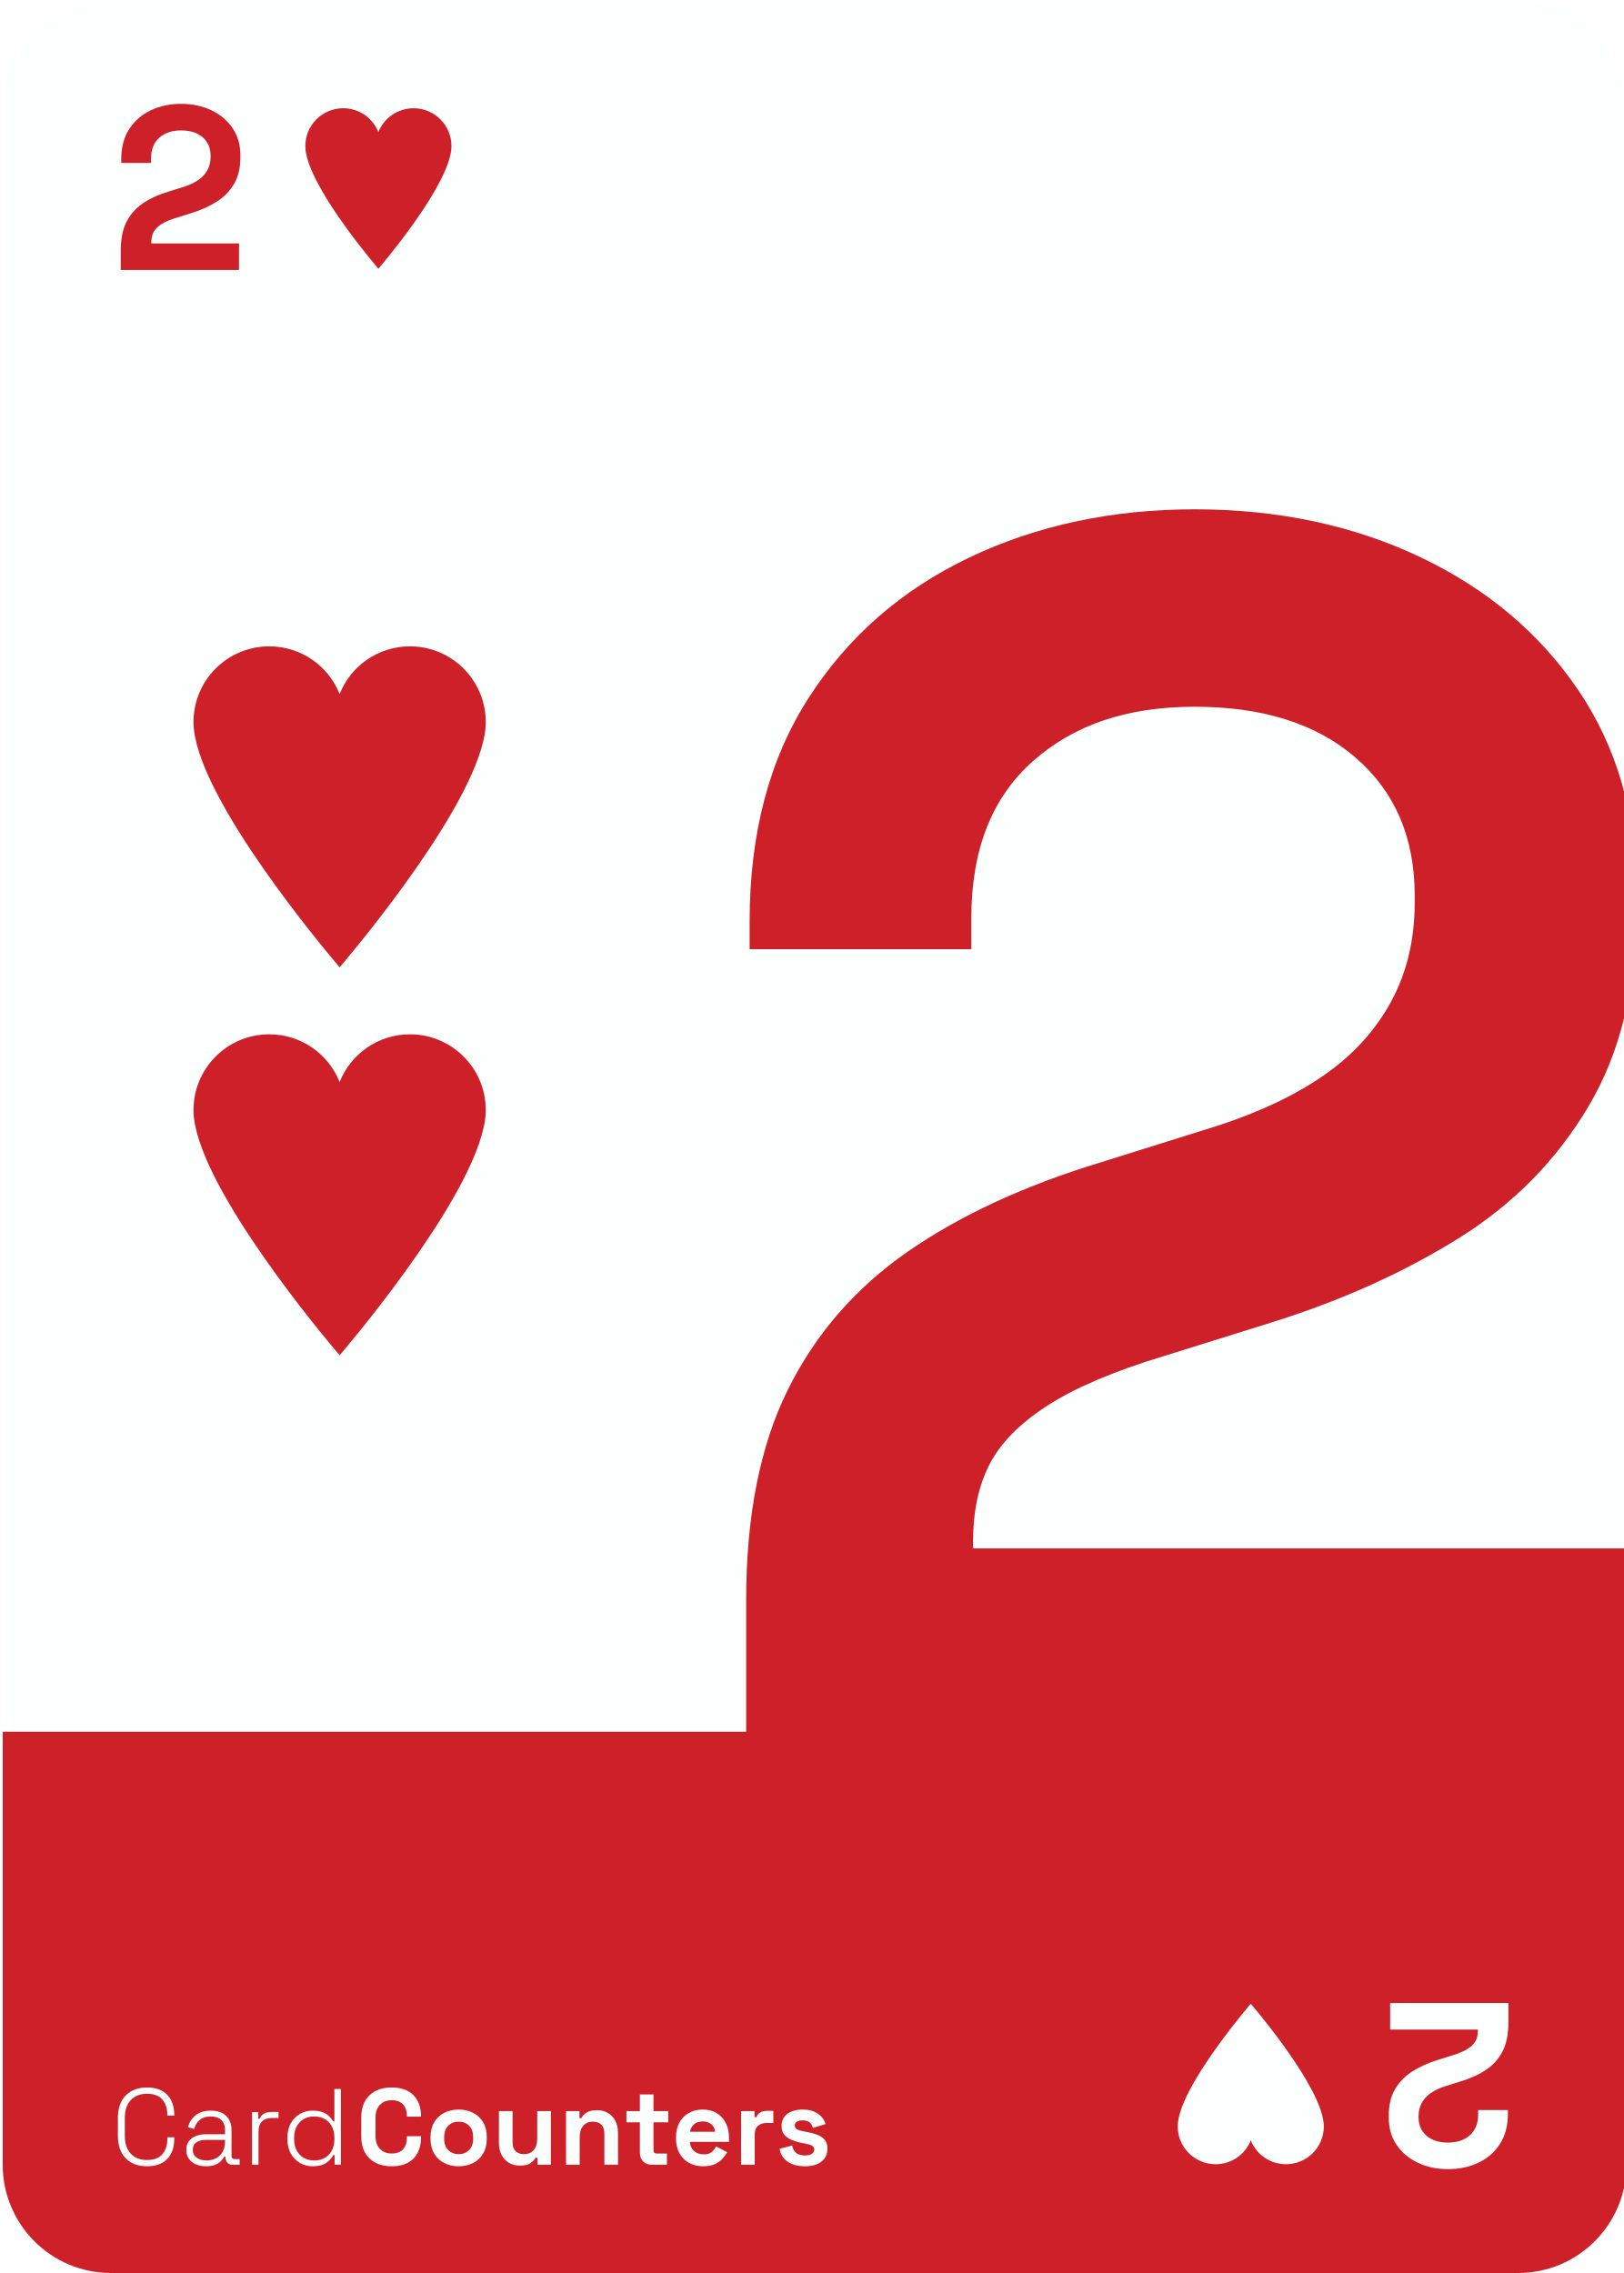
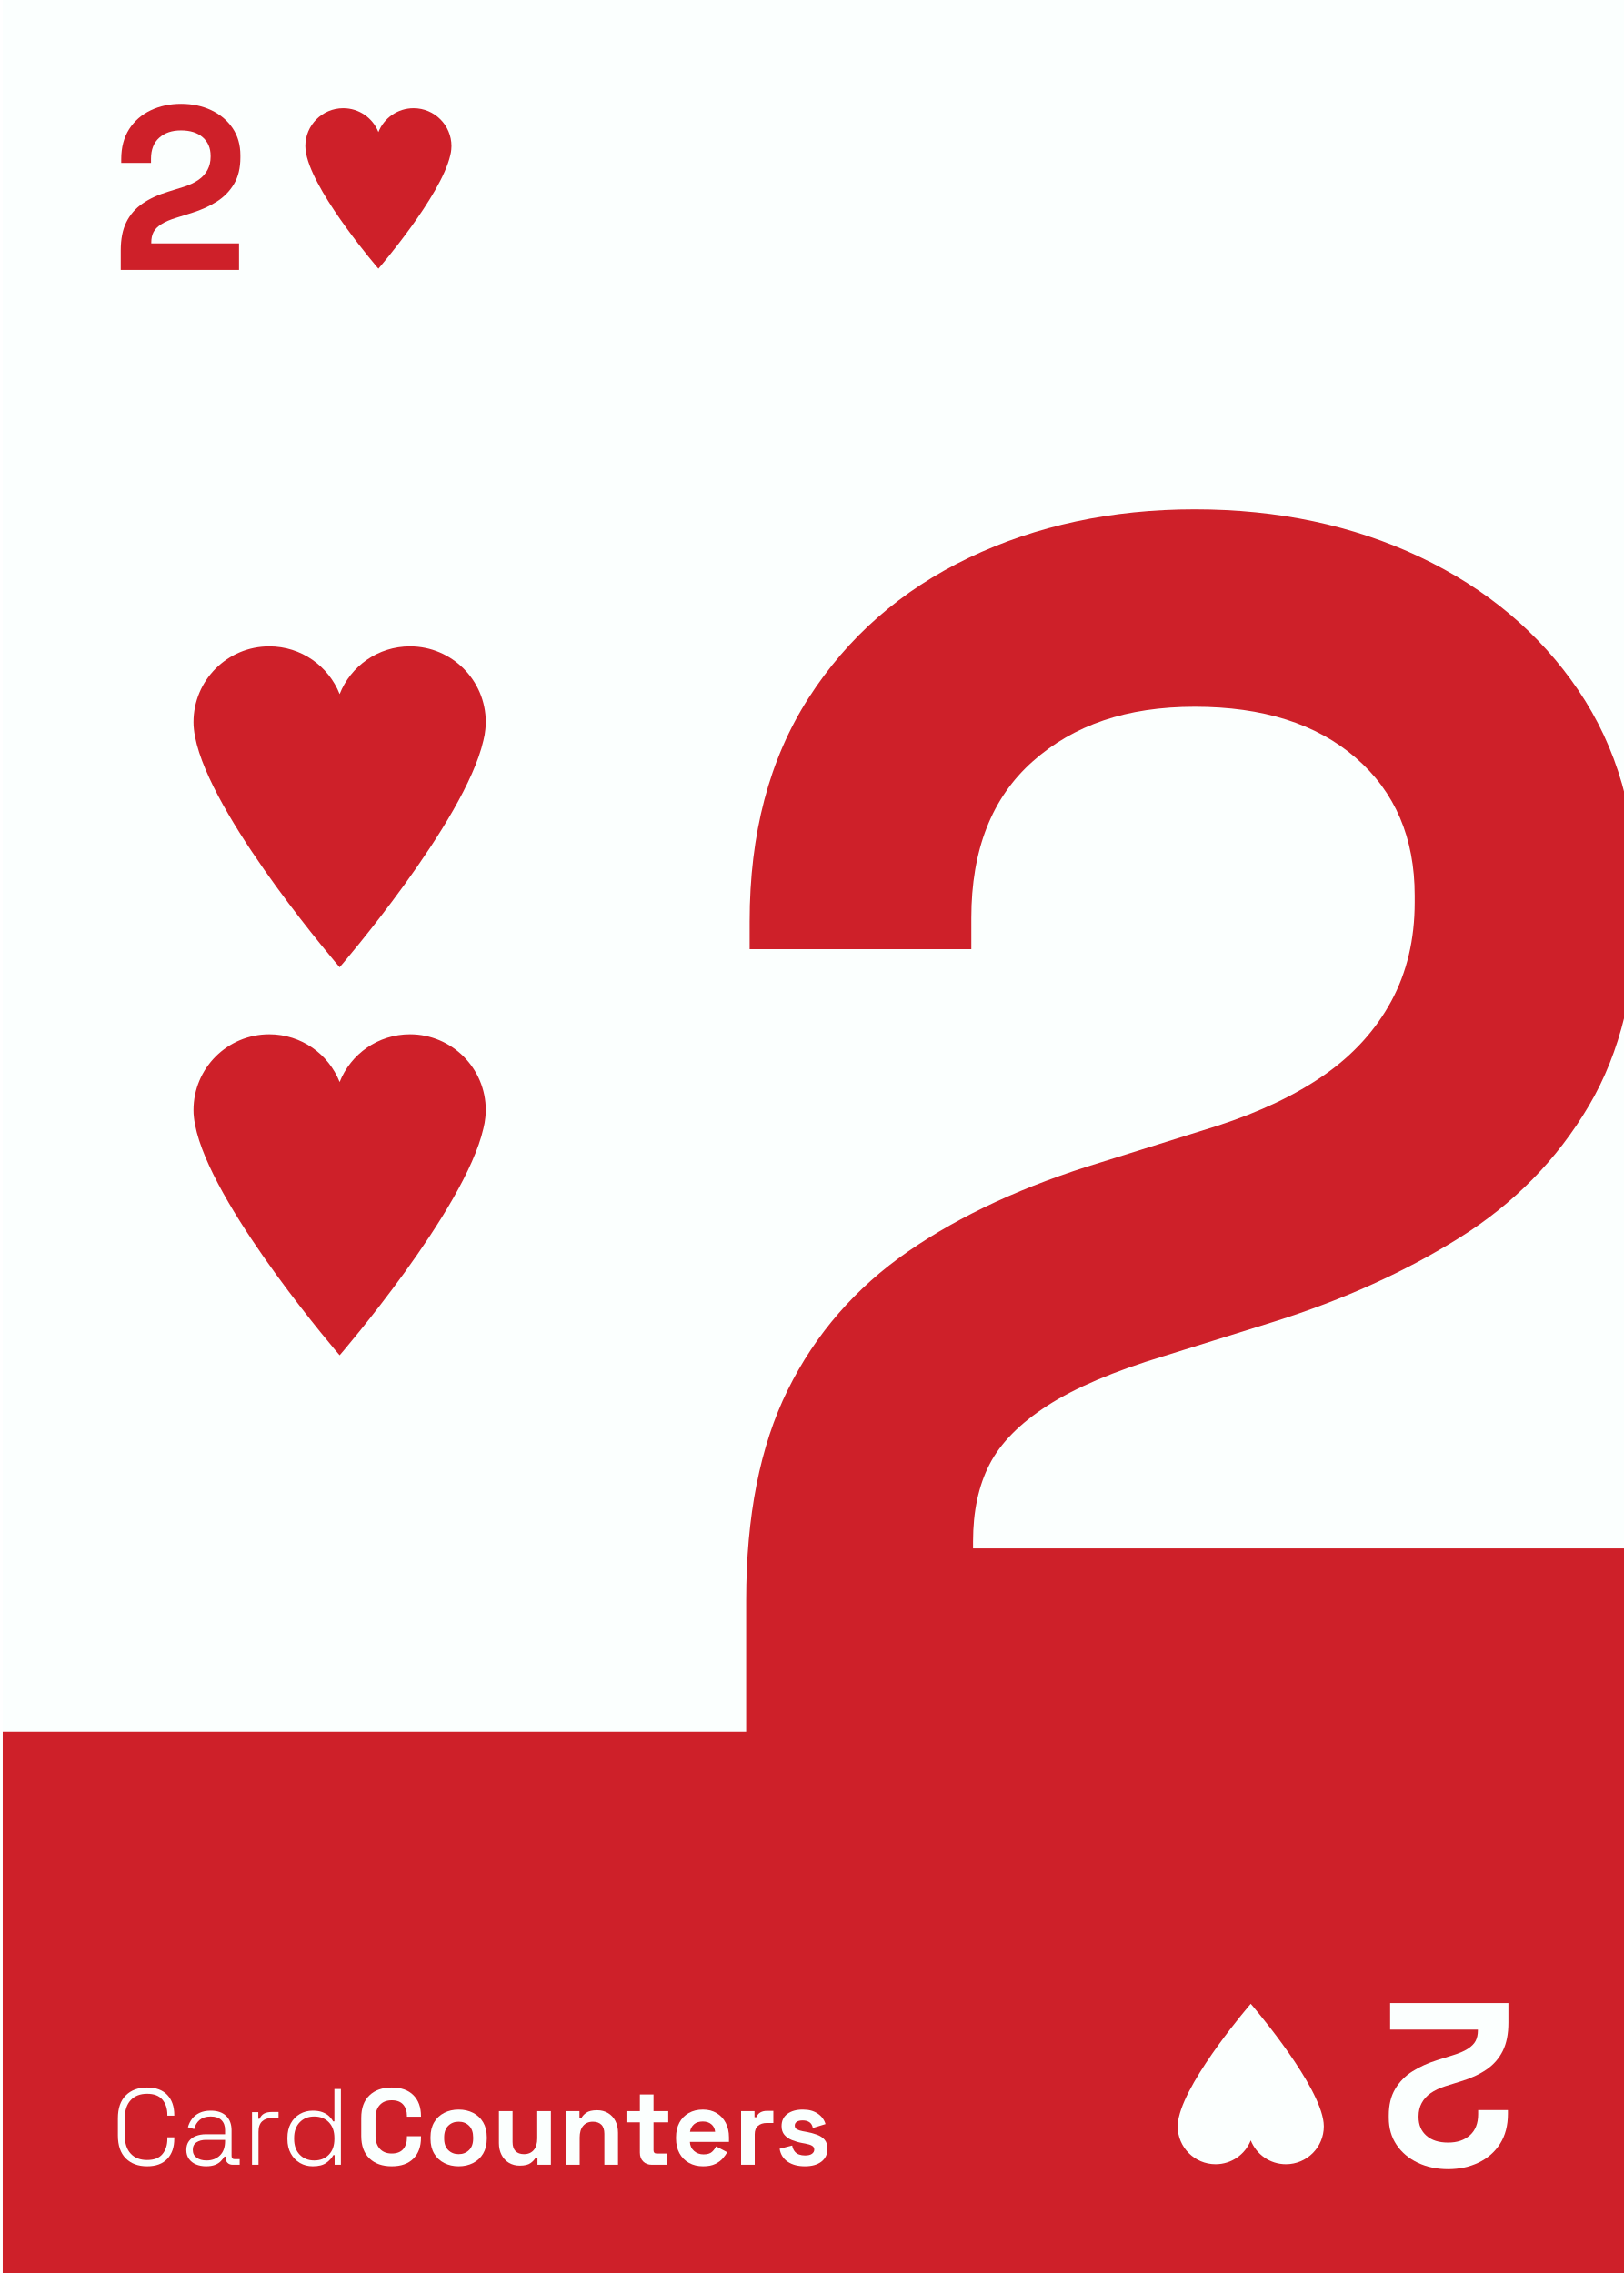
- <svg xmlns="http://www.w3.org/2000/svg" xmlns:xlink="http://www.w3.org/1999/xlink" id="Layer_1" data-name="Layer 1" viewBox="0 0 300 420">
+ <svg xmlns="http://www.w3.org/2000/svg" xmlns:xlink="http://www.w3.org/1999/xlink" id="Layer_1" version="1.1" viewBox="0 0 300 420">
  <defs>
    <style>
-       .cls-1 {
+       .st0 {
+         fill: none;
+       }
+ 
+       .st1 {
        fill: #ce2029;
      }

-       .cls-2 {
+       .st2 {
+         clip-path: url(#clippath-1);
+       }
+ 
+       .st3 {
+         clip-path: url(#clippath-2);
+       }
+ 
+       .st4 {
        fill: #fbfffe;
+       }
+ 
+       .st5 {
+         clip-path: url(#clippath);
      }
    </style>
    <symbol id="Hearts" viewBox="0 0 27 29.65">
-       <path class="cls-1" d="M27,7c0,.22-.01.45-.04.68-.03.33-.09.67-.18,1.02-1.72,7.55-13.28,20.95-13.28,20.95,0,0-11.18-12.96-13.19-20.57-.02-.06-.03-.11-.04-.17-.11-.43-.19-.84-.23-1.23-.03-.23-.04-.46-.04-.68C0,3.13,3.13,0,7,0c2.95,0,5.47,1.82,6.5,4.41,1.02-2.59,3.55-4.41,6.5-4.41,3.86,0,7,3.13,7,7Z" />
+       <path class="st1" d="M27,22.65c0-.22-.01-.45-.04-.68-.03-.33-.09-.67-.18-1.02C25.06,13.4,13.5,0,13.5,0,13.5,0,2.32,12.96.31,20.57c-.02.06-.03.11-.04.17-.11.43-.19.84-.23,1.23-.03.23-.04.46-.04.68,0,3.87,3.13,7,7,7,2.95,0,5.47-1.82,6.5-4.41,1.02,2.59,3.55,4.41,6.5,4.41,3.86,0,7-3.13,7-7Z" />
    </symbol>
-     <symbol id="Hearts_Light_" data-name="Hearts (Light)" viewBox="0 0 27 29.65">
-       <path class="cls-2" d="M0,22.65c0-.22.01-.45.04-.68.03-.33.09-.67.18-1.02C1.94,13.4,13.5,0,13.5,0c0,0,11.18,12.96,13.19,20.57.02.06.03.11.04.17.11.43.19.84.23,1.23.03.23.04.46.04.68,0,3.87-3.13,7-7,7-2.95,0-5.47-1.82-6.5-4.41-1.02,2.59-3.55,4.41-6.5,4.41-3.86,0-7-3.13-7-7Z" />
+     <symbol id="Hearts_Light_" viewBox="0 0 27 29.65">
+       <path class="st4" d="M0,7c0,.22,0,.45.04.68.03.33.09.67.18,1.02,1.72,7.55,13.28,20.95,13.28,20.95,0,0,11.18-12.96,13.19-20.57.02-.06.03-.11.04-.17.11-.43.19-.84.23-1.23.03-.23.04-.46.04-.68,0-3.87-3.13-7-7-7-2.95,0-5.47,1.82-6.5,4.41C12.48,1.82,9.95,0,7,0,3.14,0,0,3.13,0,7Z" />
    </symbol>
+     <clipPath id="clippath">
+       <rect class="st0" x="35.75" y="119.43" width="54" height="59.3" />
+     </clipPath>
+     <clipPath id="clippath-1">
+       <rect class="st0" x="35.75" y="191.12" width="54" height="59.3" />
+     </clipPath>
+     <clipPath id="clippath-2">
+       <rect class="st0" x="56.41" y="20" width="27" height="29.65" />
+     </clipPath>
  </defs>
-   <rect class="cls-2" x=".5" width="300" height="420" rx="20" ry="20" />
-   <path class="cls-1" d="M137.86,322.59v-26.88c0-15.57,2.56-28.53,7.68-38.88,5.12-10.35,12.53-18.88,22.24-25.6,9.71-6.72,21.6-12.21,35.68-16.48l21.44-6.72c7.89-2.56,14.5-5.71,19.84-9.44,5.33-3.73,9.44-8.27,12.32-13.6,2.88-5.33,4.32-11.41,4.32-18.24v-1.28c0-10.67-3.63-19.15-10.88-25.44-7.25-6.29-17.17-9.44-29.76-9.44s-22.35,3.36-29.92,10.08c-7.58,6.72-11.36,16.38-11.36,28.96v5.76h-40.96v-5.12c0-16.21,3.62-29.97,10.88-41.28,7.25-11.3,17.12-19.94,29.6-25.92,12.48-5.97,26.4-8.96,41.76-8.96s29.22,2.94,41.6,8.8c12.37,5.87,22.13,14.08,29.28,24.64,7.15,10.56,10.72,22.99,10.72,37.28v3.2c0,14.29-2.93,26.4-8.8,36.32-5.87,9.92-13.81,18.03-23.84,24.32-10.03,6.29-21.44,11.47-34.24,15.52l-20.48,6.4c-9.18,2.78-16.32,5.82-21.44,9.12-5.12,3.31-8.7,6.93-10.72,10.88-2.03,3.95-3.04,8.7-3.04,14.24v1.28h120.64v36.48h-162.56Z" />
-   <path class="cls-1" d="M.5,320h300v80c0,11.04-8.96,20-20,20H20.5c-11.04,0-20-8.96-20-20v-80h0Z" />
-   <path class="cls-1" d="M22.31,49.89v-3.61c0-2.09.34-3.83,1.03-5.22.69-1.39,1.68-2.54,2.99-3.44,1.3-.9,2.9-1.64,4.79-2.21l2.88-.9c1.06-.34,1.95-.77,2.67-1.27s1.27-1.11,1.66-1.83c.39-.72.58-1.53.58-2.45v-.17c0-1.43-.49-2.57-1.46-3.42-.97-.85-2.31-1.27-4-1.27s-3,.45-4.02,1.35c-1.02.9-1.53,2.2-1.53,3.89v.77h-5.5v-.69c0-2.18.49-4.03,1.46-5.55.97-1.52,2.3-2.68,3.98-3.48,1.68-.8,3.55-1.2,5.61-1.2s3.93.39,5.59,1.18c1.66.79,2.97,1.89,3.93,3.31.96,1.42,1.44,3.09,1.44,5.01v.43c0,1.92-.39,3.55-1.18,4.88-.79,1.33-1.86,2.42-3.2,3.27-1.35.85-2.88,1.54-4.6,2.08l-2.75.86c-1.23.37-2.19.78-2.88,1.23-.69.44-1.17.93-1.44,1.46s-.41,1.17-.41,1.91v.17h16.21v4.9h-21.84Z" />
-   <path class="cls-2" d="M278.69,370.11v3.61c0,2.09-.34,3.83-1.03,5.22-.69,1.39-1.68,2.54-2.99,3.44-1.3.9-2.9,1.64-4.79,2.21l-2.88.9c-1.06.34-1.95.77-2.67,1.27-.72.5-1.27,1.11-1.66,1.83-.39.72-.58,1.53-.58,2.45v.17c0,1.43.49,2.57,1.46,3.42.97.85,2.31,1.27,4,1.27s3-.45,4.02-1.35c1.02-.9,1.53-2.2,1.53-3.89v-.77h5.5v.69c0,2.18-.49,4.03-1.46,5.55-.97,1.52-2.3,2.68-3.98,3.48-1.68.8-3.55,1.2-5.61,1.2s-3.93-.39-5.59-1.18c-1.66-.79-2.97-1.89-3.93-3.31-.96-1.42-1.44-3.09-1.44-5.01v-.43c0-1.92.39-3.55,1.18-4.88.79-1.33,1.86-2.42,3.2-3.27,1.35-.85,2.88-1.54,4.6-2.08l2.75-.86c1.23-.37,2.19-.78,2.88-1.23s1.17-.93,1.44-1.46c.27-.53.41-1.17.41-1.91v-.17h-16.21v-4.9h21.84Z" />
+   <rect class="st4" x=".5" width="300" height="420" />
+   <path class="st1" d="M137.86,322.59v-26.88c0-15.57,2.56-28.53,7.68-38.88s12.53-18.88,22.24-25.6,21.6-12.21,35.68-16.48l21.44-6.72c7.89-2.56,14.5-5.71,19.84-9.44,5.33-3.73,9.44-8.27,12.32-13.6s4.32-11.41,4.32-18.24v-1.28c0-10.67-3.63-19.15-10.88-25.44-7.25-6.29-17.17-9.44-29.76-9.44s-22.35,3.36-29.92,10.08c-7.58,6.72-11.36,16.38-11.36,28.96v5.76h-40.96v-5.12c0-16.21,3.62-29.97,10.88-41.28,7.25-11.3,17.12-19.94,29.6-25.92,12.48-5.97,26.4-8.96,41.76-8.96s29.22,2.94,41.6,8.8c12.37,5.87,22.13,14.08,29.28,24.64,7.15,10.56,10.72,22.99,10.72,37.28v3.2c0,14.29-2.93,26.4-8.8,36.32s-13.81,18.03-23.84,24.32c-10.03,6.29-21.44,11.47-34.24,15.52l-20.48,6.4c-9.18,2.78-16.32,5.82-21.44,9.12-5.12,3.31-8.7,6.93-10.72,10.88-2.03,3.95-3.04,8.7-3.04,14.24v1.28h120.64v36.48h-162.56Z" />
+   <path class="st1" d="M.5,320h300v100H.5v-100h0Z" />
+   <path class="st1" d="M22.31,49.89v-3.61c0-2.09.34-3.83,1.03-5.22s1.68-2.54,2.99-3.44c1.3-.9,2.9-1.64,4.79-2.21l2.88-.9c1.06-.34,1.95-.77,2.67-1.27s1.27-1.11,1.66-1.83.58-1.53.58-2.45v-.17c0-1.43-.49-2.57-1.46-3.42-.97-.85-2.31-1.27-4-1.27s-3,.45-4.02,1.35-1.53,2.2-1.53,3.89v.77h-5.5v-.69c0-2.18.49-4.03,1.46-5.55.97-1.52,2.3-2.68,3.98-3.48s3.55-1.2,5.61-1.2,3.93.39,5.59,1.18,2.97,1.89,3.93,3.31,1.44,3.09,1.44,5.01v.43c0,1.92-.39,3.55-1.18,4.88s-1.86,2.42-3.2,3.27c-1.35.85-2.88,1.54-4.6,2.08l-2.75.86c-1.23.37-2.19.78-2.88,1.23-.69.44-1.17.93-1.44,1.46s-.41,1.17-.41,1.91v.17h16.21v4.9h-21.85Z" />
+   <path class="st4" d="M278.69,370.11v3.61c0,2.09-.34,3.83-1.03,5.22s-1.68,2.54-2.99,3.44c-1.3.9-2.9,1.64-4.79,2.21l-2.88.9c-1.06.34-1.95.77-2.67,1.27s-1.27,1.11-1.66,1.83-.58,1.53-.58,2.45v.17c0,1.43.49,2.57,1.46,3.42s2.31,1.27,4,1.27,3-.45,4.02-1.35,1.53-2.2,1.53-3.89v-.77h5.5v.69c0,2.18-.49,4.03-1.46,5.55s-2.3,2.68-3.98,3.48c-1.68.8-3.55,1.2-5.61,1.2s-3.93-.39-5.59-1.18c-1.66-.79-2.97-1.89-3.93-3.31-.96-1.42-1.44-3.09-1.44-5.01v-.43c0-1.92.39-3.55,1.18-4.88.79-1.33,1.86-2.42,3.2-3.27,1.35-.85,2.88-1.54,4.6-2.08l2.75-.86c1.23-.37,2.19-.78,2.88-1.23s1.17-.93,1.44-1.46.41-1.17.41-1.91v-.17h-16.21v-4.9h21.85Z" />
  <g>
-     <path class="cls-2" d="M27.18,400.28c-1.64,0-2.95-.48-3.93-1.45s-1.47-2.38-1.47-4.25v-3.16c0-1.87.49-3.28,1.47-4.25s2.29-1.45,3.93-1.45,2.87.46,3.73,1.37c.86.91,1.29,2.16,1.29,3.73v.1h-1.28v-.14c0-1.15-.3-2.08-.91-2.81-.61-.73-1.55-1.09-2.83-1.09s-2.3.39-3.03,1.18c-.73.79-1.09,1.89-1.09,3.32v3.24c0,1.43.36,2.53,1.09,3.32.73.79,1.74,1.18,3.03,1.18s2.22-.36,2.83-1.09c.61-.73.91-1.66.91-2.81v-.3h1.28v.26c0,1.57-.43,2.82-1.29,3.73-.86.91-2.1,1.37-3.73,1.37Z" />
-     <path class="cls-2" d="M38.06,400.28c-.68,0-1.3-.12-1.85-.35-.55-.23-.99-.58-1.31-1.03-.32-.45-.48-1-.48-1.64s.16-1.19.48-1.62c.32-.43.75-.75,1.3-.96.55-.21,1.15-.32,1.82-.32h3.56v-.78c0-.79-.23-1.4-.68-1.84-.45-.44-1.11-.66-1.98-.66s-1.53.21-2.03.63-.84.98-1.01,1.69l-1.16-.34c.16-.57.41-1.09.76-1.55.35-.46.81-.83,1.38-1.1s1.26-.41,2.06-.41c1.23,0,2.18.32,2.85.96.67.64,1.01,1.53,1.01,2.68v4.72c0,.4.19.6.56.6h.94v1.04h-1.28c-.41,0-.74-.12-.98-.37-.24-.25-.36-.58-.36-1.01v-.14h-.2c-.17.29-.4.58-.67.86-.27.28-.63.51-1.07.68-.44.17-.99.26-1.66.26ZM38.14,399.2c1.03,0,1.86-.31,2.49-.93.63-.62.95-1.5.95-2.63v-.24h-3.54c-.69,0-1.27.15-1.73.45-.46.3-.69.76-.69,1.39s.24,1.11.71,1.45c.47.34,1.08.51,1.81.51Z" />
-     <path class="cls-2" d="M46.56,400v-9.72h1.16v1.22h.24c.19-.44.46-.76.83-.96.37-.2.88-.3,1.53-.3h1.14v1.12h-1.28c-.73,0-1.32.21-1.76.62-.44.41-.66,1.06-.66,1.94v6.08h-1.2Z" />
-     <path class="cls-2" d="M57.78,400.28c-.87,0-1.65-.2-2.36-.61-.71-.41-1.27-.99-1.69-1.74-.42-.75-.63-1.64-.63-2.67v-.24c0-1.03.21-1.92.62-2.67.41-.75.98-1.33,1.69-1.74.71-.41,1.5-.61,2.37-.61.72,0,1.33.1,1.82.29s.9.44,1.21.74c.31.3.56.62.73.95h.24v-5.98h1.2v14h-1.16v-1.78h-.24c-.28.53-.72,1.01-1.31,1.43-.59.42-1.42.63-2.49.63ZM58.06,399.2c1.11,0,2-.35,2.69-1.06.69-.71,1.03-1.68,1.03-2.92v-.16c0-1.24-.34-2.21-1.03-2.92-.69-.71-1.58-1.06-2.69-1.06s-1.99.35-2.68,1.06c-.69.71-1.04,1.68-1.04,2.92v.16c0,1.24.35,2.21,1.04,2.92.69.71,1.59,1.06,2.68,1.06Z" />
-     <path class="cls-2" d="M72.38,400.28c-1.73,0-3.11-.48-4.12-1.45-1.01-.97-1.52-2.35-1.52-4.15v-3.36c0-1.8.51-3.18,1.52-4.15,1.01-.97,2.39-1.45,4.12-1.45s3.05.47,3.99,1.41c.94.94,1.41,2.23,1.41,3.87v.12h-2.6v-.2c0-.83-.23-1.51-.69-2.04s-1.16-.8-2.11-.8-1.67.29-2.2.86-.8,1.35-.8,2.34v3.44c0,.97.27,1.75.8,2.33s1.27.87,2.2.87,1.65-.27,2.11-.81.69-1.22.69-2.03v-.36h2.6v.28c0,1.64-.47,2.93-1.41,3.87-.94.94-2.27,1.41-3.99,1.41Z" />
-     <path class="cls-2" d="M84.74,400.28c-.99,0-1.87-.2-2.66-.6-.79-.4-1.41-.98-1.86-1.74-.45-.76-.68-1.67-.68-2.74v-.32c0-1.07.23-1.98.68-2.74.45-.76,1.07-1.34,1.86-1.74.79-.4,1.67-.6,2.66-.6s1.87.2,2.66.6c.79.4,1.41.98,1.86,1.74.45.76.68,1.67.68,2.74v.32c0,1.07-.23,1.98-.68,2.74-.45.76-1.07,1.34-1.86,1.74-.79.4-1.67.6-2.66.6ZM84.74,398.04c.77,0,1.41-.25,1.92-.75.51-.5.76-1.22.76-2.15v-.2c0-.93-.25-1.65-.75-2.15s-1.14-.75-1.93-.75-1.41.25-1.92.75c-.51.5-.76,1.22-.76,2.15v.2c0,.93.25,1.65.76,2.15.51.5,1.15.75,1.92.75Z" />
-     <path class="cls-2" d="M96.04,400.16c-.77,0-1.45-.18-2.03-.53-.58-.35-1.03-.84-1.35-1.47-.32-.63-.48-1.35-.48-2.16v-5.92h2.52v5.72c0,.75.18,1.31.55,1.68.37.37.89.56,1.57.56.77,0,1.37-.26,1.8-.77.43-.51.64-1.23.64-2.15v-5.04h2.52v9.92h-2.48v-1.3h-.36c-.16.33-.46.66-.9.98-.44.32-1.11.48-2,.48Z" />
-     <path class="cls-2" d="M104.58,400v-9.92h2.48v1.3h.36c.16-.35.46-.68.9-.99.44-.31,1.11-.47,2-.47.77,0,1.45.18,2.03.53s1.03.84,1.35,1.46.48,1.34.48,2.17v5.92h-2.52v-5.72c0-.75-.18-1.31-.55-1.68-.37-.37-.89-.56-1.57-.56-.77,0-1.37.26-1.8.77-.43.51-.64,1.23-.64,2.15v5.04h-2.52Z" />
-     <path class="cls-2" d="M120.42,400c-.65,0-1.18-.2-1.59-.61-.41-.41-.61-.95-.61-1.63v-5.6h-2.48v-2.08h2.48v-3.08h2.52v3.08h2.72v2.08h-2.72v5.16c0,.4.19.6.56.6h1.92v2.08h-2.8Z" />
-     <path class="cls-2" d="M129.9,400.28c-.99,0-1.86-.21-2.61-.63-.75-.42-1.34-1.01-1.76-1.78-.42-.77-.63-1.67-.63-2.71v-.24c0-1.04.21-1.94.62-2.71.41-.77.99-1.36,1.74-1.78s1.61-.63,2.6-.63,1.82.22,2.54.65c.72.43,1.28,1.03,1.68,1.8s.6,1.66.6,2.67v.86h-7.22c.03.68.28,1.23.76,1.66.48.43,1.07.64,1.76.64s1.23-.15,1.56-.46c.33-.31.59-.65.76-1.02l2.06,1.08c-.19.35-.46.72-.81,1.13-.35.41-.82.75-1.41,1.04-.59.29-1.33.43-2.24.43ZM127.48,393.9h4.64c-.05-.57-.28-1.03-.69-1.38-.41-.35-.94-.52-1.59-.52s-1.22.17-1.62.52c-.4.35-.65.81-.74,1.38Z" />
-     <path class="cls-2" d="M136.92,400v-9.92h2.48v1.12h.36c.15-.4.39-.69.73-.88.34-.19.74-.28,1.19-.28h1.2v2.24h-1.24c-.64,0-1.17.17-1.58.51-.41.34-.62.86-.62,1.57v5.64h-2.52Z" />
-     <path class="cls-2" d="M148.72,400.28c-1.29,0-2.35-.28-3.18-.84-.83-.56-1.33-1.36-1.5-2.4l2.32-.6c.09.47.25.83.47,1.1.22.27.49.46.82.57.33.11.68.17,1.07.17.59,0,1.02-.1,1.3-.31.28-.21.42-.46.42-.77s-.13-.54-.4-.71-.69-.3-1.28-.41l-.56-.1c-.69-.13-1.33-.32-1.9-.55-.57-.23-1.03-.56-1.38-.97-.35-.41-.52-.95-.52-1.6,0-.99.36-1.74,1.08-2.27.72-.53,1.67-.79,2.84-.79,1.11,0,2.03.25,2.76.74s1.21,1.14,1.44,1.94l-2.34.72c-.11-.51-.32-.87-.65-1.08-.33-.21-.73-.32-1.21-.32s-.85.08-1.1.25c-.25.17-.38.4-.38.69,0,.32.13.56.4.71.27.15.63.27,1.08.35l.56.1c.75.13,1.42.31,2.03.53.61.22,1.09.53,1.44.94.35.41.53.96.53,1.65,0,1.04-.38,1.84-1.13,2.41-.75.57-1.76.85-3.03.85Z" />
+     <path class="st4" d="M27.18,400.28c-1.64,0-2.95-.48-3.93-1.45s-1.47-2.38-1.47-4.25v-3.16c0-1.87.49-3.28,1.47-4.25s2.29-1.45,3.93-1.45,2.87.46,3.73,1.37,1.29,2.16,1.29,3.73v.1h-1.28v-.14c0-1.15-.3-2.08-.91-2.81s-1.55-1.09-2.83-1.09-2.3.39-3.03,1.18c-.73.79-1.09,1.89-1.09,3.32v3.24c0,1.43.36,2.53,1.09,3.32s1.74,1.18,3.03,1.18,2.22-.36,2.83-1.09.91-1.66.91-2.81v-.3h1.28v.26c0,1.57-.43,2.82-1.29,3.73s-2.1,1.37-3.73,1.37Z" />
+     <path class="st4" d="M38.06,400.28c-.68,0-1.3-.12-1.85-.35s-.99-.58-1.31-1.03-.48-1-.48-1.64.16-1.19.48-1.62.75-.75,1.3-.96,1.15-.32,1.82-.32h3.56v-.78c0-.79-.23-1.4-.68-1.84s-1.11-.66-1.98-.66-1.53.21-2.03.63-.84.98-1.01,1.69l-1.16-.34c.16-.57.41-1.09.76-1.55s.81-.83,1.38-1.1,1.26-.41,2.06-.41c1.23,0,2.18.32,2.85.96.67.64,1.01,1.53,1.01,2.68v4.72c0,.4.19.6.56.6h.94v1.04h-1.28c-.41,0-.74-.12-.98-.37-.24-.25-.36-.58-.36-1.01v-.14h-.2c-.17.29-.4.58-.67.86-.27.28-.63.51-1.07.68-.44.17-.99.26-1.66.26h0ZM38.14,399.2c1.03,0,1.86-.31,2.49-.93s.95-1.5.95-2.63v-.24h-3.54c-.69,0-1.27.15-1.73.45-.46.3-.69.76-.69,1.39s.24,1.11.71,1.45c.47.34,1.08.51,1.81.51h0Z" />
+     <path class="st4" d="M46.56,400v-9.72h1.16v1.22h.24c.19-.44.46-.76.83-.96.37-.2.88-.3,1.53-.3h1.14v1.12h-1.28c-.73,0-1.32.21-1.76.62s-.66,1.06-.66,1.94v6.08h-1.2Z" />
+     <path class="st4" d="M57.78,400.28c-.87,0-1.65-.2-2.36-.61-.71-.41-1.27-.99-1.69-1.74s-.63-1.64-.63-2.67v-.24c0-1.03.21-1.92.62-2.67s.98-1.33,1.69-1.74,1.5-.61,2.37-.61c.72,0,1.33.1,1.82.29s.9.44,1.21.74c.31.3.56.62.73.95h.24v-5.98h1.2v14h-1.16v-1.78h-.24c-.28.53-.72,1.01-1.31,1.43-.59.42-1.42.63-2.49.63h0ZM58.06,399.2c1.11,0,2-.35,2.69-1.06s1.03-1.68,1.03-2.92v-.16c0-1.24-.34-2.21-1.03-2.92-.69-.71-1.58-1.06-2.69-1.06s-1.99.35-2.68,1.06-1.04,1.68-1.04,2.92v.16c0,1.24.35,2.21,1.04,2.92.69.71,1.59,1.06,2.68,1.06Z" />
+     <path class="st4" d="M72.38,400.28c-1.73,0-3.11-.48-4.12-1.45s-1.52-2.35-1.52-4.15v-3.36c0-1.8.51-3.18,1.52-4.15,1.01-.97,2.39-1.45,4.12-1.45s3.05.47,3.99,1.41c.94.94,1.41,2.23,1.41,3.87v.12h-2.6v-.2c0-.83-.23-1.51-.69-2.04s-1.16-.8-2.11-.8-1.67.29-2.2.86-.8,1.35-.8,2.34v3.44c0,.97.27,1.75.8,2.33s1.27.87,2.2.87,1.65-.27,2.11-.81.69-1.22.69-2.03v-.36h2.6v.28c0,1.64-.47,2.93-1.41,3.87s-2.27,1.41-3.99,1.41h0Z" />
+     <path class="st4" d="M84.74,400.28c-.99,0-1.87-.2-2.66-.6s-1.41-.98-1.86-1.74c-.45-.76-.68-1.67-.68-2.74v-.32c0-1.07.23-1.98.68-2.74.45-.76,1.07-1.34,1.86-1.74s1.67-.6,2.66-.6,1.87.2,2.66.6,1.41.98,1.86,1.74c.45.76.68,1.67.68,2.74v.32c0,1.07-.23,1.98-.68,2.74-.45.76-1.07,1.34-1.86,1.74s-1.67.6-2.66.6ZM84.74,398.04c.77,0,1.41-.25,1.92-.75.51-.5.76-1.22.76-2.15v-.2c0-.93-.25-1.65-.75-2.15s-1.14-.75-1.93-.75-1.41.25-1.92.75c-.51.5-.76,1.22-.76,2.15v.2c0,.93.25,1.65.76,2.15s1.15.75,1.92.75Z" />
+     <path class="st4" d="M96.04,400.16c-.77,0-1.45-.18-2.03-.53s-1.03-.84-1.35-1.47-.48-1.35-.48-2.16v-5.92h2.52v5.72c0,.75.18,1.31.55,1.68s.89.56,1.57.56c.77,0,1.37-.26,1.8-.77.43-.51.64-1.23.64-2.15v-5.04h2.52v9.92h-2.48v-1.3h-.36c-.16.33-.46.66-.9.98s-1.11.48-2,.48h0Z" />
+     <path class="st4" d="M104.58,400v-9.92h2.48v1.3h.36c.16-.35.46-.68.9-.99s1.11-.47,2-.47c.77,0,1.45.18,2.03.53s1.03.84,1.35,1.46.48,1.34.48,2.17v5.92h-2.52v-5.72c0-.75-.18-1.31-.55-1.68s-.89-.56-1.57-.56c-.77,0-1.37.26-1.8.77-.43.51-.64,1.23-.64,2.15v5.04h-2.52Z" />
+     <path class="st4" d="M120.42,400c-.65,0-1.18-.2-1.59-.61-.41-.41-.61-.95-.61-1.63v-5.6h-2.48v-2.08h2.48v-3.08h2.52v3.08h2.72v2.08h-2.72v5.16c0,.4.19.6.56.6h1.92v2.08s-2.8,0-2.8,0Z" />
+     <path class="st4" d="M129.9,400.28c-.99,0-1.86-.21-2.61-.63s-1.34-1.01-1.76-1.78c-.42-.77-.63-1.67-.63-2.71v-.24c0-1.04.21-1.94.62-2.71s.99-1.36,1.74-1.78,1.61-.63,2.6-.63,1.82.22,2.54.65c.72.43,1.28,1.03,1.68,1.8s.6,1.66.6,2.67v.86h-7.22c.03.68.28,1.23.76,1.66s1.07.64,1.76.64,1.23-.15,1.56-.46.59-.65.76-1.02l2.06,1.08c-.19.35-.46.72-.81,1.13-.35.41-.82.75-1.41,1.04s-1.33.43-2.24.43h0ZM127.48,393.9h4.64c-.05-.57-.28-1.03-.69-1.38s-.94-.52-1.59-.52-1.22.17-1.62.52c-.4.35-.65.81-.74,1.38h0Z" />
+     <path class="st4" d="M136.92,400v-9.92h2.48v1.12h.36c.15-.4.39-.69.73-.88s.74-.28,1.19-.28h1.2v2.24h-1.24c-.64,0-1.17.17-1.58.51s-.62.86-.62,1.57v5.64h-2.52,0Z" />
+     <path class="st4" d="M148.72,400.28c-1.29,0-2.35-.28-3.18-.84-.83-.56-1.33-1.36-1.5-2.4l2.32-.6c.09.47.25.83.47,1.1.22.27.49.46.82.57.33.11.68.17,1.07.17.59,0,1.02-.1,1.3-.31s.42-.46.42-.77-.13-.54-.4-.71-.69-.3-1.28-.41l-.56-.1c-.69-.13-1.33-.32-1.9-.55-.57-.23-1.03-.56-1.38-.97s-.52-.95-.52-1.6c0-.99.36-1.74,1.08-2.27s1.67-.79,2.84-.79,2.03.25,2.76.74,1.21,1.14,1.44,1.94l-2.34.72c-.11-.51-.32-.87-.65-1.08-.33-.21-.73-.32-1.21-.32s-.85.08-1.1.25-.38.4-.38.69c0,.32.13.56.4.71.27.15.63.27,1.08.35l.56.1c.75.13,1.42.31,2.03.53s1.09.53,1.44.94.53.96.53,1.65c0,1.04-.38,1.84-1.13,2.41s-1.76.85-3.03.85h0Z" />
  </g>
-   <use width="27" height="29.65" transform="translate(35.75 119.43) scale(2)" xlink:href="#Hearts" />
-   <use width="27" height="29.65" transform="translate(35.75 191.12) scale(2)" xlink:href="#Hearts" />
-   <use width="27" height="29.65" transform="translate(56.41 20)" xlink:href="#Hearts" />
-   <path class="cls-1" d="M79.96,28.91c-.12-.4-.2-.81-.23-1.23.04.39.12.8.23,1.23Z" />
-   <use width="27" height="29.65" transform="translate(217.59 370.25)" xlink:href="#Hearts_Light_" />
+   <g class="st5">
+     <use width="27" height="29.65" transform="translate(35.75 178.73) scale(2 -2)" xlink:href="#Hearts" />
+   </g>
+   <g class="st2">
+     <use width="27" height="29.65" transform="translate(35.75 250.42) scale(2 -2)" xlink:href="#Hearts" />
+   </g>
+   <g class="st3">
+     <use width="27" height="29.65" transform="translate(56.41 49.65) scale(1 -1)" xlink:href="#Hearts" />
+   </g>
+   <path class="st1" d="M79.96,28.91c-.12-.4-.2-.81-.23-1.23.04.39.12.8.23,1.23Z" />
+   <use width="27" height="29.65" transform="translate(217.59 399.9) scale(1 -1)" xlink:href="#Hearts_Light_" />
</svg>
